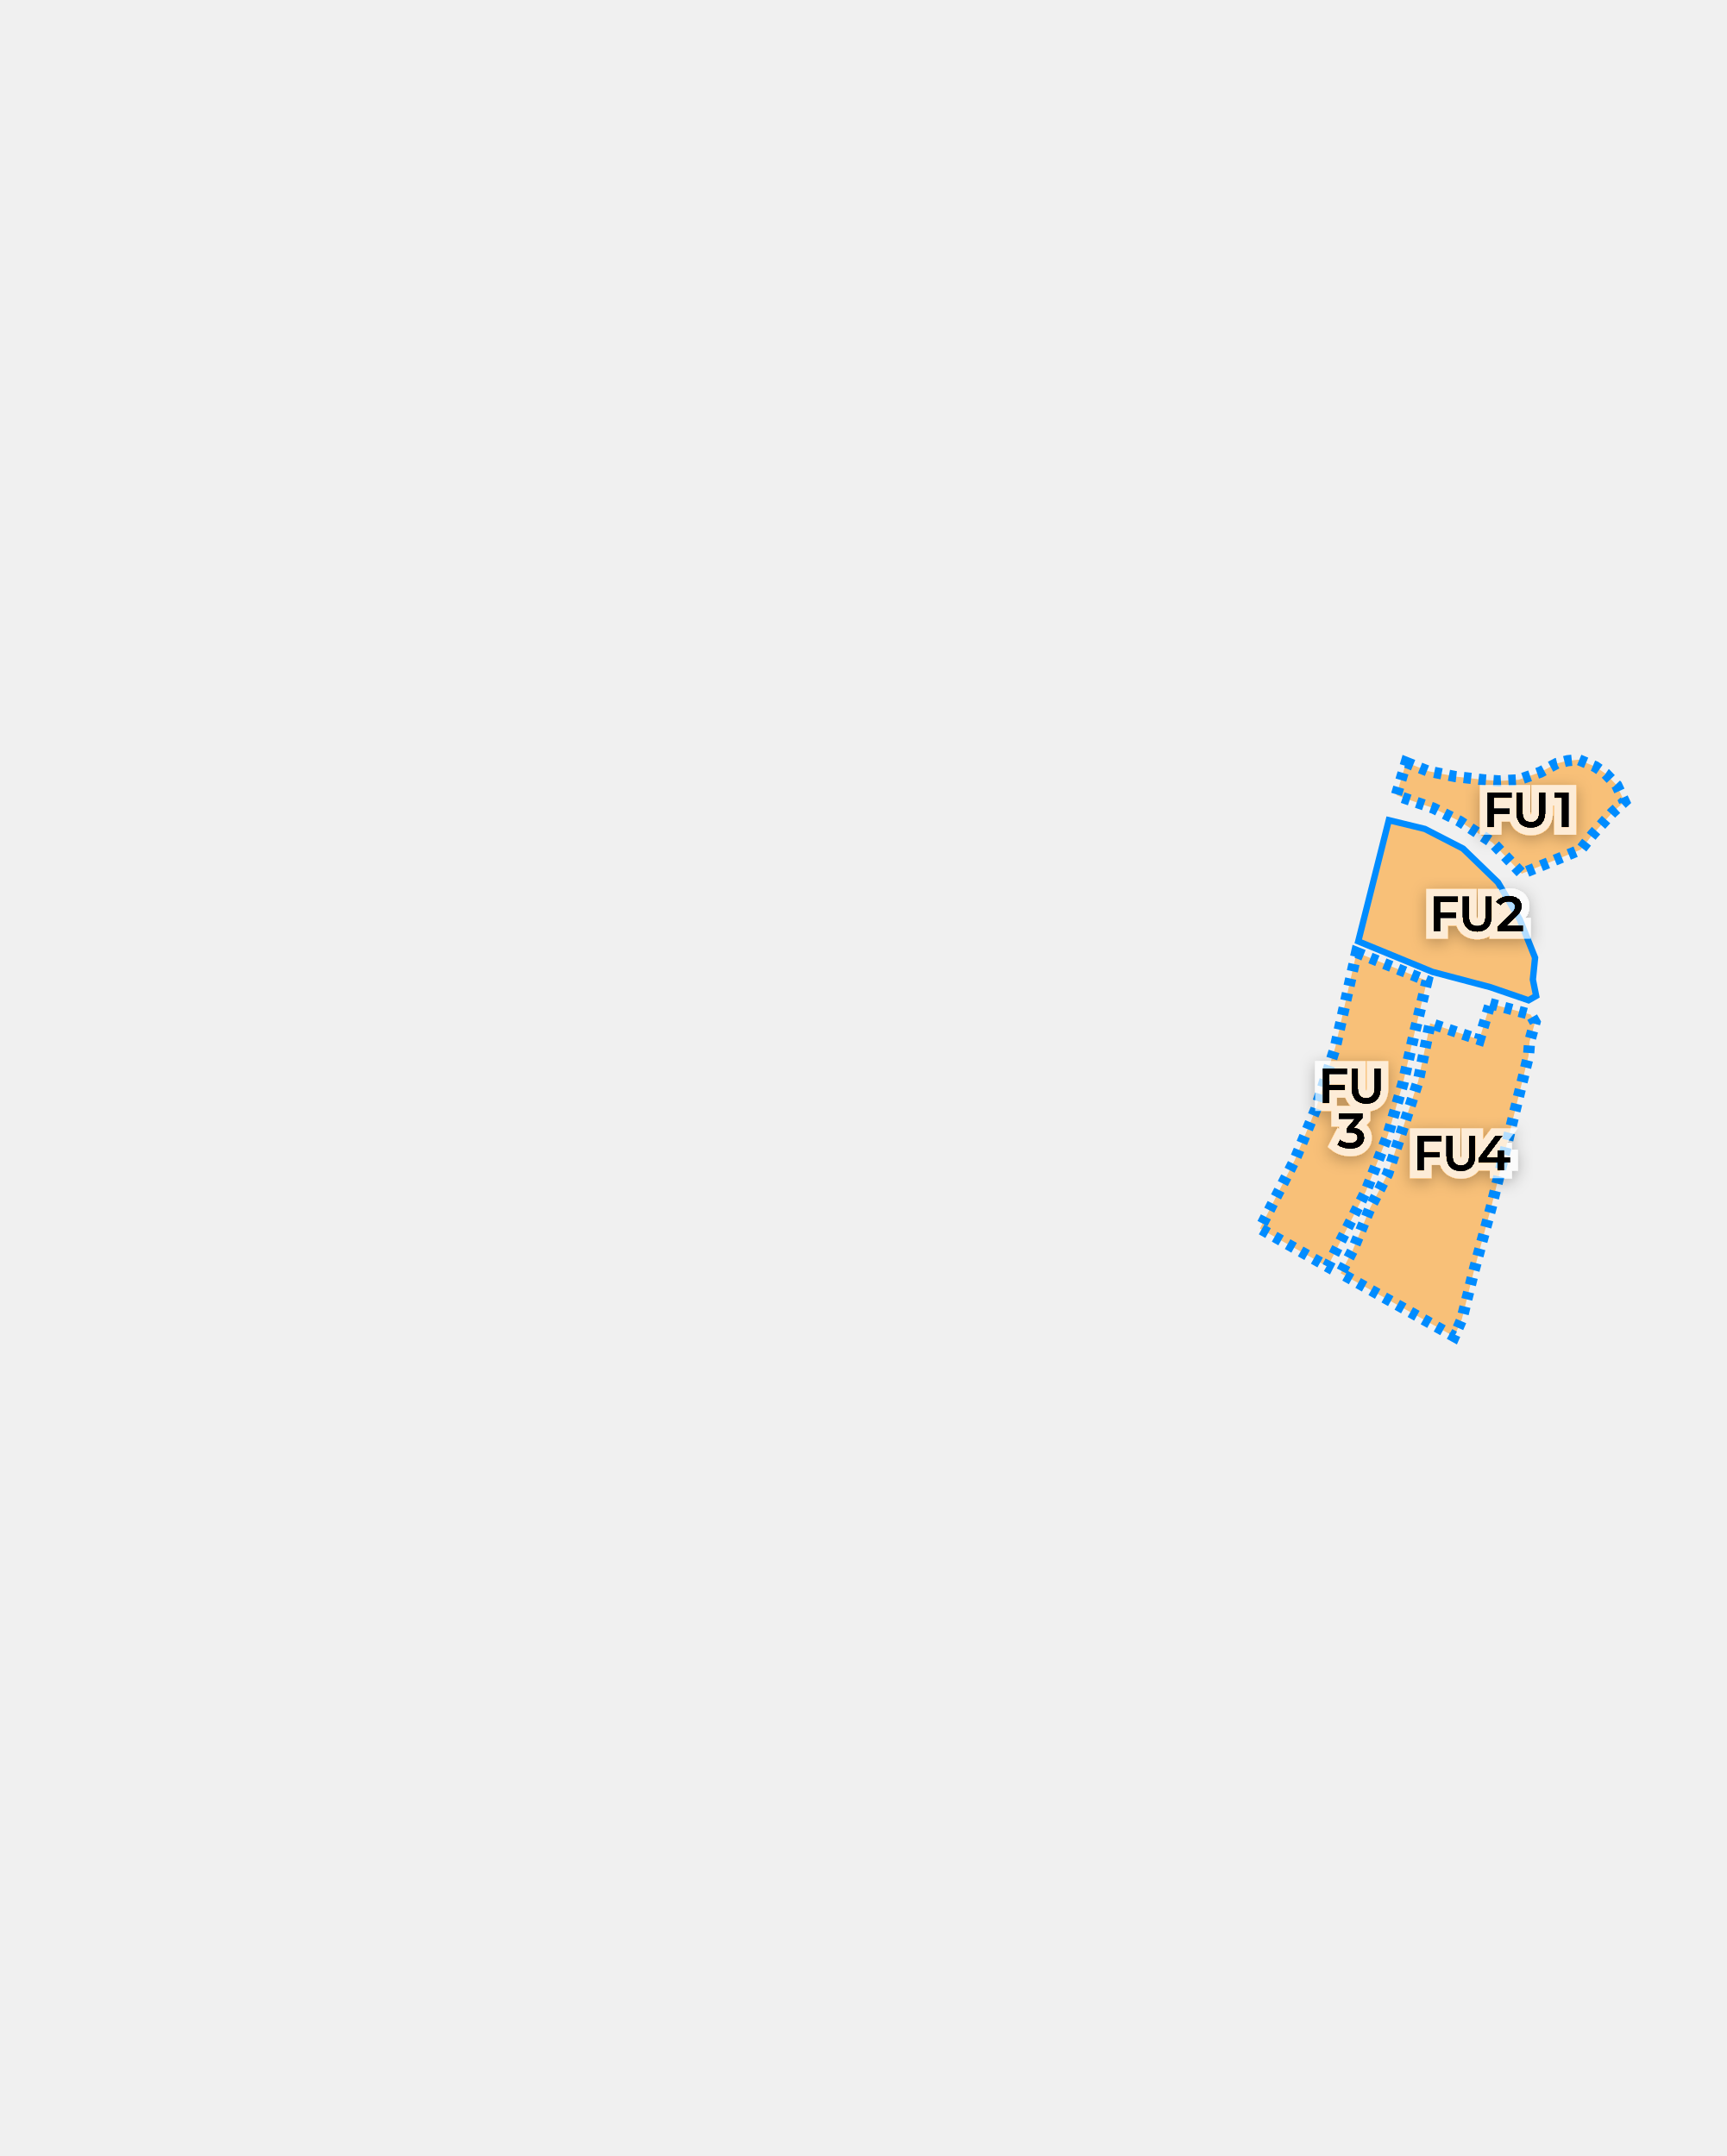
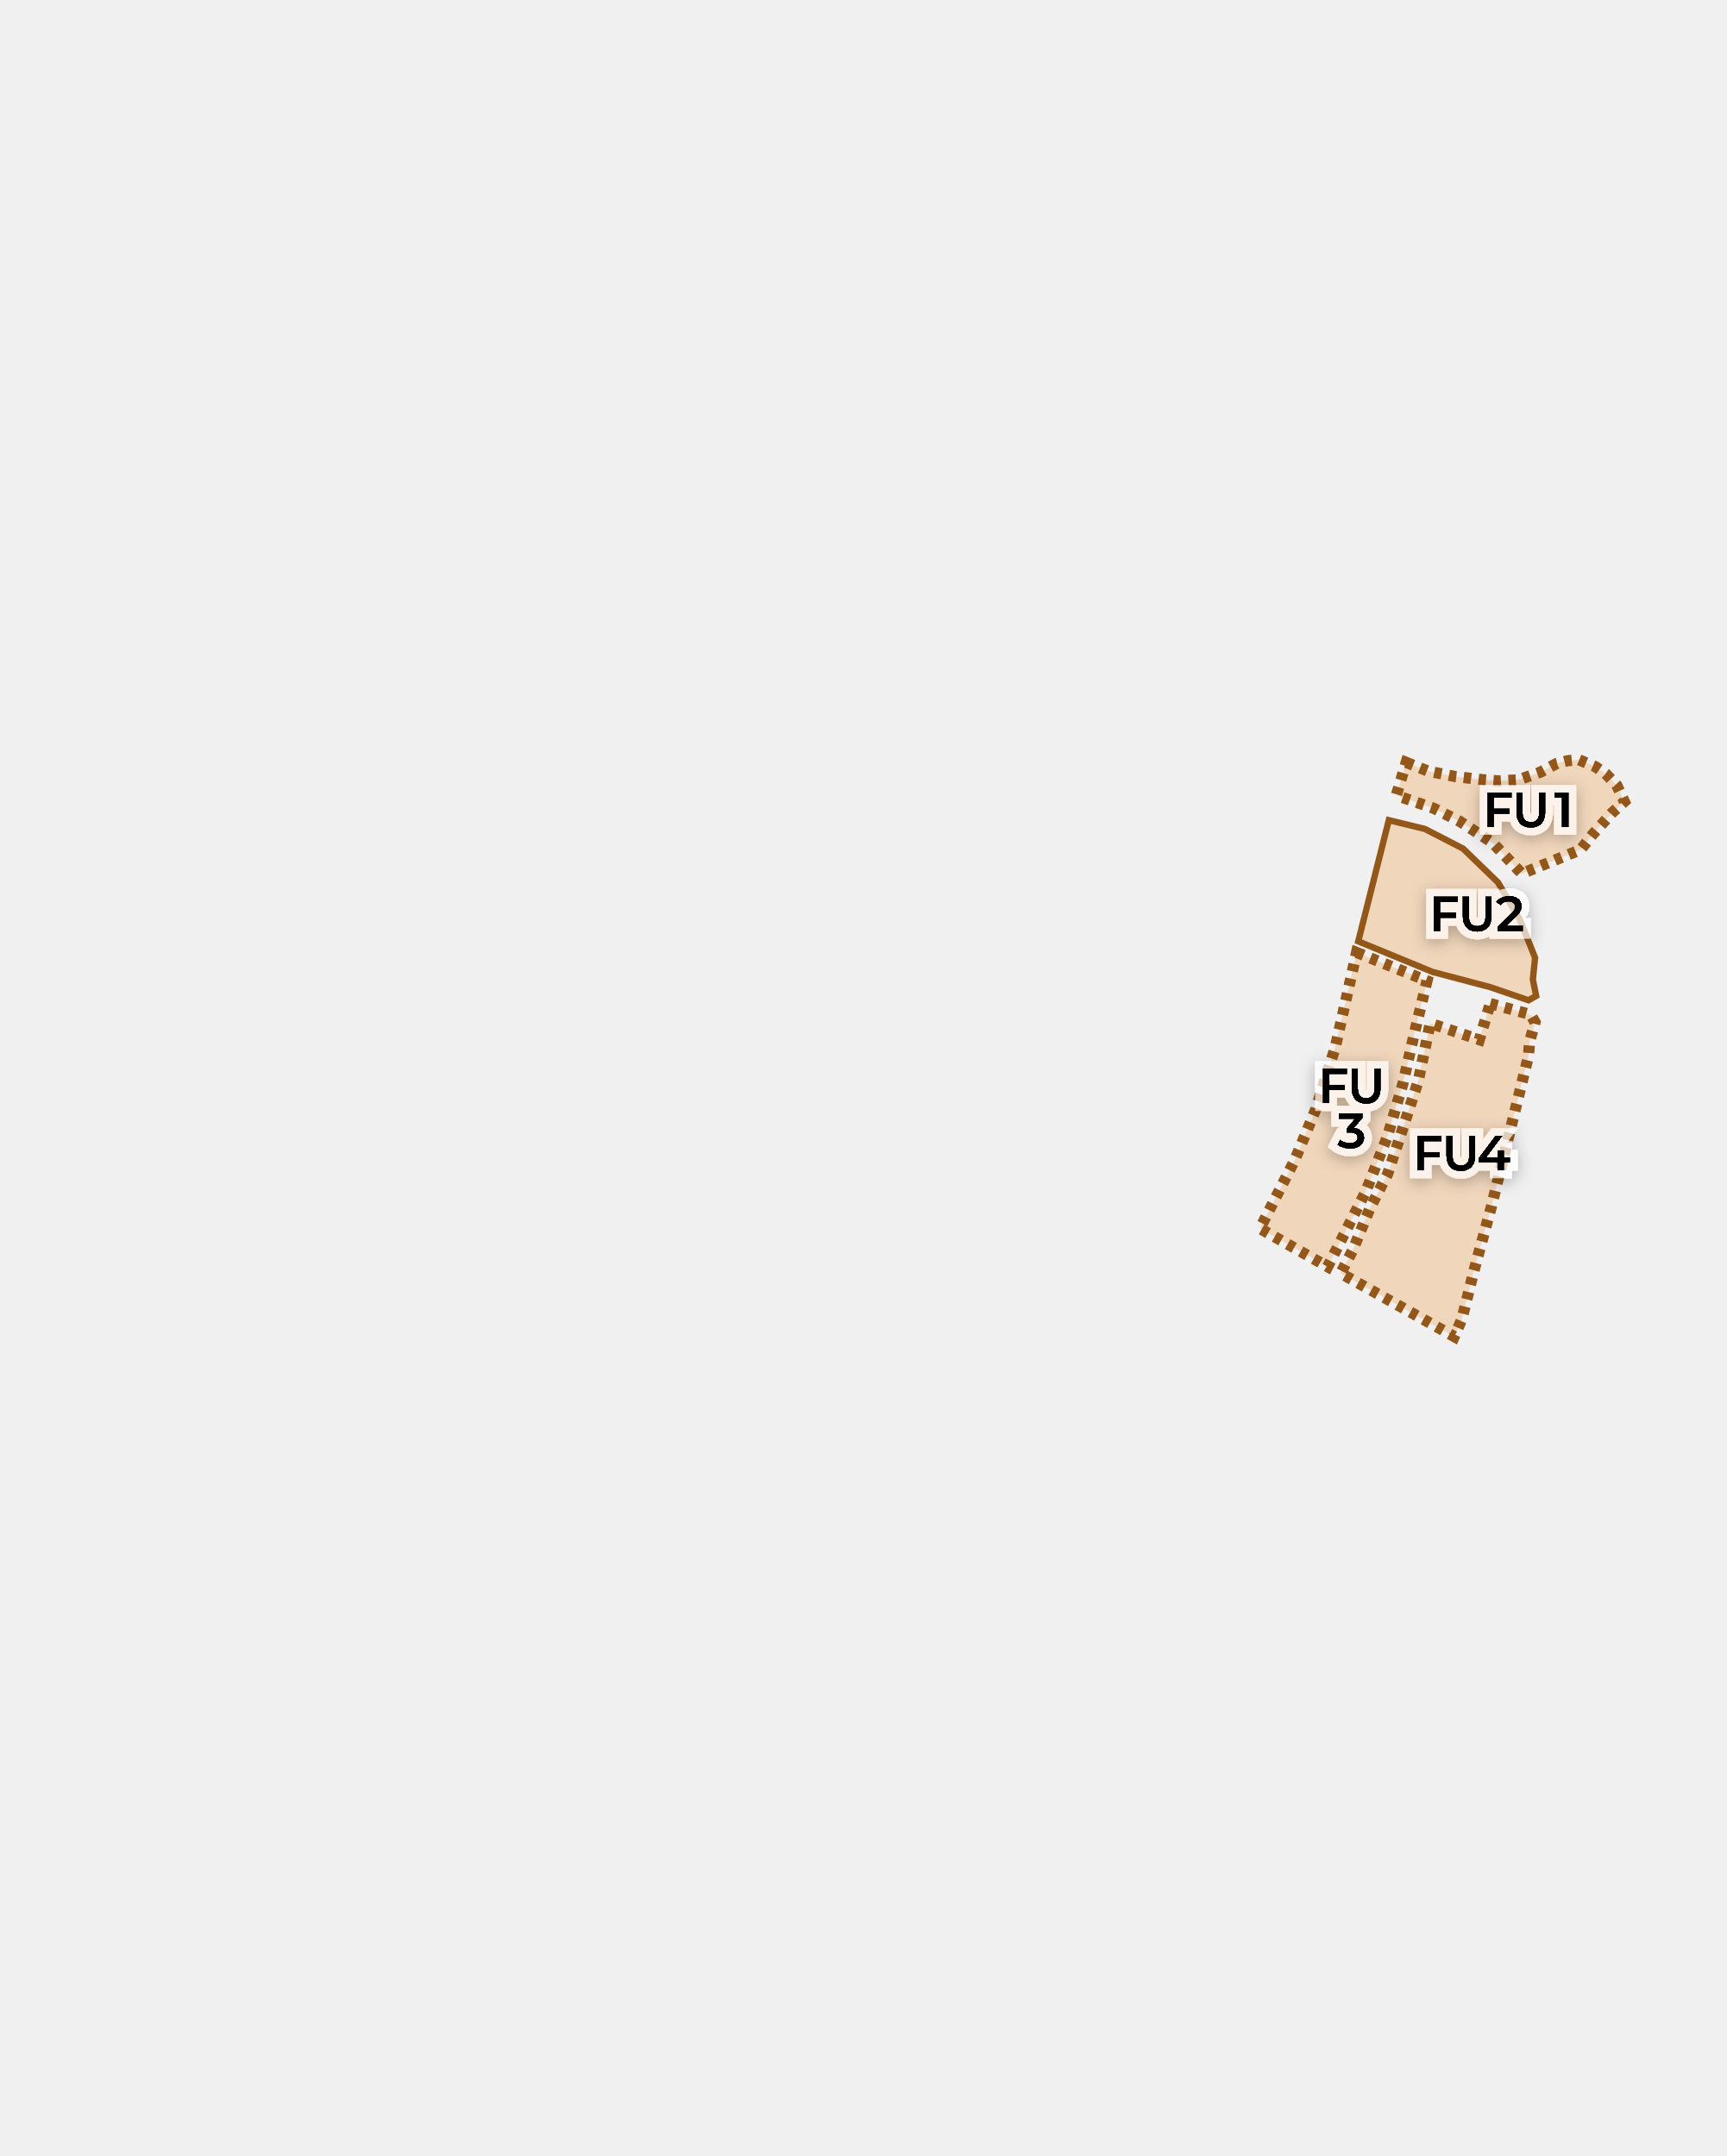
<svg xmlns="http://www.w3.org/2000/svg" width="462" height="577" viewBox="0 0 462 577" fill="none">
-   <path d="M376.228 204.029L382.063 206.368L389.357 207.827L396.951 208.696L401.037 208.996L406.293 208.696L412.128 206.658L416.505 204.319L419.422 203.59L422.34 203.3L426.866 205.199L429.634 207.097L432.562 210.155L434.6 214.532L431.392 217.451L426.137 223.297L422.929 227.374L407.162 233.8L399.289 225.485L390.526 219.789L383.522 216.291L375.059 213.373L373.6 212.784L376.228 204.029Z" fill="#FF9100" fill-opacity="0.5" stroke="#008CFF" stroke-width="3" stroke-dasharray="2 2" />
-   <path d="M371.578 219.5L381.216 221.84L391.434 227.1L400.782 236.15L406.621 246.08L410.71 256.31L410.12 262.15L411 266.53L408.96 267.7L398.732 264.19L383.256 260.1L363.4 251.93L371.578 219.5Z" fill="#FF9100" fill-opacity="0.5" stroke="#008CFF" stroke-width="1.7" />
-   <path d="M362.956 254.9L381.8 262.488L378.289 277.095L375.368 289.942L371.277 303.958L365.436 318.855L355.214 339L337.1 328.782L346.452 310.387L352.003 296.95L357.254 280.304L362.956 254.9Z" fill="#FF9100" fill-opacity="0.5" stroke="#008CFF" stroke-width="3" stroke-dasharray="2 2" />
-   <path d="M398.718 268.6L409.53 271.52L410.7 273.571L409.24 278.821L408.95 282.622L399.018 322.936L394.337 340.168L391.126 353.03L389.086 357.7L358.7 340.758L361.911 334.618L366.591 323.226L371.262 314.175L375.063 302.784L379.444 289.342L382.655 273.861L395.797 278.241L398.718 268.6Z" fill="#FF9100" fill-opacity="0.5" stroke="#008CFF" stroke-width="3" stroke-dasharray="2 2" />
+   <path d="M376.228 204.029L382.063 206.368L389.357 207.827L396.951 208.696L401.037 208.996L406.293 208.696L412.128 206.658L416.505 204.319L419.422 203.59L422.34 203.3L426.866 205.199L429.634 207.097L432.562 210.155L434.6 214.532L431.392 217.451L426.137 223.297L422.929 227.374L407.162 233.8L399.289 225.485L390.526 219.789L383.522 216.291L375.059 213.373L373.6 212.784L376.228 204.029Z" fill="#F0D1B2" fill-opacity="0.85" stroke="#93571A" stroke-width="3" stroke-dasharray="2 2" />
+   <path d="M371.578 219.5L381.216 221.84L391.434 227.1L400.782 236.15L406.621 246.08L410.71 256.31L410.12 262.15L411 266.53L408.96 267.7L398.732 264.19L383.256 260.1L363.4 251.93L371.578 219.5Z" fill="#F0D1B2" fill-opacity="0.85" stroke="#93571A" stroke-width="1.7" />
+   <path d="M362.956 254.9L381.8 262.488L378.289 277.095L375.368 289.942L371.277 303.958L365.436 318.855L355.214 339L337.1 328.782L346.452 310.387L352.003 296.95L357.254 280.304L362.956 254.9Z" fill="#F0D1B2" fill-opacity="0.85" stroke="#93571A" stroke-width="3" stroke-dasharray="2 2" />
+   <path d="M398.718 268.6L409.53 271.52L410.7 273.571L409.24 278.821L408.95 282.622L399.018 322.936L394.337 340.168L391.126 353.03L389.086 357.7L358.7 340.758L361.911 334.618L366.591 323.226L371.262 314.175L375.063 302.784L379.444 289.342L382.655 273.861L395.797 278.241L398.718 268.6Z" fill="#F0D1B2" fill-opacity="0.85" stroke="#93571A" stroke-width="3" stroke-dasharray="2 2" />
  <g filter="url(#filter0_d_123_1408)">
    <mask id="path-6-outside-1_123_1408" maskUnits="userSpaceOnUse" x="395" y="209.4" width="27" height="15" fill="black">
      <rect fill="white" x="395" y="209.4" width="27" height="15" />
      <path d="M399.724 216.347H403.937V217.867H399.724V221.4H397.937V212.067H404.484V213.587H399.724V216.347ZM409.575 221.547C408.33 221.547 407.362 221.182 406.668 220.453C405.984 219.724 405.642 218.68 405.642 217.32V212.067H407.428V217.253C407.428 219.04 408.148 219.933 409.588 219.933C411.019 219.933 411.735 219.04 411.735 217.253V212.067H413.495V217.32C413.495 218.68 413.148 219.724 412.455 220.453C411.77 221.182 410.81 221.547 409.575 221.547ZM419.712 221.4H417.832V213.587H415.886V212.067H419.712V221.4Z" />
    </mask>
    <path d="M399.724 216.347H403.937V217.867H399.724V221.4H397.937V212.067H404.484V213.587H399.724V216.347ZM409.575 221.547C408.33 221.547 407.362 221.182 406.668 220.453C405.984 219.724 405.642 218.68 405.642 217.32V212.067H407.428V217.253C407.428 219.04 408.148 219.933 409.588 219.933C411.019 219.933 411.735 219.04 411.735 217.253V212.067H413.495V217.32C413.495 218.68 413.148 219.724 412.455 220.453C411.77 221.182 410.81 221.547 409.575 221.547ZM419.712 221.4H417.832V213.587H415.886V212.067H419.712V221.4Z" fill="black" shape-rendering="crispEdges" />
    <path d="M399.724 216.347H397.724V218.347H399.724V216.347ZM403.937 216.347H405.937V214.347H403.937V216.347ZM403.937 217.867V219.867H405.937V217.867H403.937ZM399.724 217.867V215.867H397.724V217.867H399.724ZM399.724 221.4V223.4H401.724V221.4H399.724ZM397.937 221.4H395.937V223.4H397.937V221.4ZM397.937 212.067V210.067H395.937V212.067H397.937ZM404.484 212.067H406.484V210.067H404.484V212.067ZM404.484 213.587V215.587H406.484V213.587H404.484ZM399.724 213.587V211.587H397.724V213.587H399.724ZM399.724 216.347V218.347H403.937V216.347V214.347H399.724V216.347ZM403.937 216.347H401.937V217.867H403.937H405.937V216.347H403.937ZM403.937 217.867V215.867H399.724V217.867V219.867H403.937V217.867ZM399.724 217.867H397.724V221.4H399.724H401.724V217.867H399.724ZM399.724 221.4V219.4H397.937V221.4V223.4H399.724V221.4ZM397.937 221.4H399.937V212.067H397.937H395.937V221.4H397.937ZM397.937 212.067V214.067H404.484V212.067V210.067H397.937V212.067ZM404.484 212.067H402.484V213.587H404.484H406.484V212.067H404.484ZM404.484 213.587V211.587H399.724V213.587V215.587H404.484V213.587ZM399.724 213.587H397.724V216.347H399.724H401.724V213.587H399.724ZM406.668 220.453L405.21 221.822L405.219 221.832L406.668 220.453ZM405.642 212.067V210.067H403.642V212.067H405.642ZM407.428 212.067H409.428V210.067H407.428V212.067ZM411.735 212.067V210.067H409.735V212.067H411.735ZM413.495 212.067H415.495V210.067H413.495V212.067ZM412.455 220.453L411.006 219.075L410.997 219.084L412.455 220.453ZM409.575 221.547V219.547C408.74 219.547 408.347 219.316 408.117 219.075L406.668 220.453L405.219 221.832C406.376 223.048 407.921 223.547 409.575 223.547V221.547ZM406.668 220.453L408.126 219.084C407.899 218.843 407.642 218.357 407.642 217.32H405.642H403.642C403.642 219.002 404.068 220.606 405.21 221.822L406.668 220.453ZM405.642 217.32H407.642V212.067H405.642H403.642V217.32H405.642ZM405.642 212.067V214.067H407.428V212.067V210.067H405.642V212.067ZM407.428 212.067H405.428V217.253H407.428H409.428V212.067H407.428ZM407.428 217.253H405.428C405.428 218.363 405.643 219.566 406.411 220.518C407.245 221.553 408.432 221.933 409.588 221.933V219.933V217.933C409.431 217.933 409.386 217.909 409.408 217.918C409.441 217.932 409.491 217.965 409.525 218.008C409.553 218.042 409.527 218.028 409.495 217.907C409.461 217.781 409.428 217.572 409.428 217.253H407.428ZM409.588 219.933V221.933C410.744 221.933 411.929 221.55 412.759 220.514C413.522 219.561 413.735 218.361 413.735 217.253H411.735H409.735C409.735 217.573 409.702 217.783 409.668 217.91C409.636 218.032 409.61 218.047 409.637 218.013C409.672 217.97 409.722 217.934 409.759 217.919C409.783 217.909 409.741 217.933 409.588 217.933V219.933ZM411.735 217.253H413.735V212.067H411.735H409.735V217.253H411.735ZM411.735 212.067V214.067H413.495V212.067V210.067H411.735V212.067ZM413.495 212.067H411.495V217.32H413.495H415.495V212.067H413.495ZM413.495 217.32H411.495C411.495 218.351 411.236 218.833 411.006 219.075L412.455 220.453L413.904 221.832C415.06 220.616 415.495 219.009 415.495 217.32H413.495ZM412.455 220.453L410.997 219.084C410.776 219.319 410.398 219.547 409.575 219.547V221.547V223.547C411.223 223.547 412.765 223.045 413.913 221.822L412.455 220.453ZM419.712 221.4V223.4H421.712V221.4H419.712ZM417.832 221.4H415.832V223.4H417.832V221.4ZM417.832 213.587H419.832V211.587H417.832V213.587ZM415.886 213.587H413.886V215.587H415.886V213.587ZM415.886 212.067V210.067H413.886V212.067H415.886ZM419.712 212.067H421.712V210.067H419.712V212.067ZM419.712 221.4V219.4H417.832V221.4V223.4H419.712V221.4ZM417.832 221.4H419.832V213.587H417.832H415.832V221.4H417.832ZM417.832 213.587V211.587H415.886V213.587V215.587H417.832V213.587ZM415.886 213.587H417.886V212.067H415.886H413.886V213.587H415.886ZM415.886 212.067V214.067H419.712V212.067V210.067H415.886V212.067ZM419.712 212.067H417.712V221.4H419.712H421.712V212.067H419.712Z" fill="white" fill-opacity="0.7" mask="url(#path-6-outside-1_123_1408)" />
  </g>
  <g filter="url(#filter1_d_123_1408)">
    <mask id="path-8-outside-2_123_1408" maskUnits="userSpaceOnUse" x="380.6" y="237.233" width="29" height="15" fill="black">
      <rect fill="white" x="380.6" y="237.233" width="29" height="15" />
      <path d="M385.374 244.18H389.587V245.7H385.374V249.233H383.587V239.9H390.134V241.42H385.374V244.18ZM395.225 249.38C393.98 249.38 393.011 249.016 392.318 248.287C391.634 247.558 391.291 246.513 391.291 245.153V239.9H393.078V245.087C393.078 246.873 393.798 247.767 395.238 247.767C396.669 247.767 397.385 246.873 397.385 245.087V239.9H399.145V245.153C399.145 246.513 398.798 247.558 398.105 248.287C397.42 249.016 396.46 249.38 395.225 249.38ZM407.496 249.233H400.562V248.007L404.229 244.5C404.638 244.109 404.913 243.776 405.056 243.5C405.198 243.216 405.269 242.931 405.269 242.647C405.269 242.238 405.127 241.918 404.842 241.687C404.567 241.456 404.158 241.34 403.616 241.34C402.718 241.34 402.024 241.665 401.536 242.313L400.176 241.407C400.54 240.891 401.033 240.487 401.656 240.193C402.278 239.9 402.989 239.753 403.789 239.753C404.464 239.753 405.056 239.865 405.562 240.087C406.069 240.3 406.46 240.611 406.736 241.02C407.02 241.429 407.162 241.909 407.162 242.46C407.162 242.958 407.056 243.429 406.842 243.873C406.629 244.318 406.22 244.825 405.616 245.393L403.216 247.687H407.496V249.233Z" />
    </mask>
    <path d="M385.374 244.18H389.587V245.7H385.374V249.233H383.587V239.9H390.134V241.42H385.374V244.18ZM395.225 249.38C393.98 249.38 393.011 249.016 392.318 248.287C391.634 247.558 391.291 246.513 391.291 245.153V239.9H393.078V245.087C393.078 246.873 393.798 247.767 395.238 247.767C396.669 247.767 397.385 246.873 397.385 245.087V239.9H399.145V245.153C399.145 246.513 398.798 247.558 398.105 248.287C397.42 249.016 396.46 249.38 395.225 249.38ZM407.496 249.233H400.562V248.007L404.229 244.5C404.638 244.109 404.913 243.776 405.056 243.5C405.198 243.216 405.269 242.931 405.269 242.647C405.269 242.238 405.127 241.918 404.842 241.687C404.567 241.456 404.158 241.34 403.616 241.34C402.718 241.34 402.024 241.665 401.536 242.313L400.176 241.407C400.54 240.891 401.033 240.487 401.656 240.193C402.278 239.9 402.989 239.753 403.789 239.753C404.464 239.753 405.056 239.865 405.562 240.087C406.069 240.3 406.46 240.611 406.736 241.02C407.02 241.429 407.162 241.909 407.162 242.46C407.162 242.958 407.056 243.429 406.842 243.873C406.629 244.318 406.22 244.825 405.616 245.393L403.216 247.687H407.496V249.233Z" fill="black" shape-rendering="crispEdges" />
    <path d="M385.374 244.18H383.374V246.18H385.374V244.18ZM389.587 244.18H391.587V242.18H389.587V244.18ZM389.587 245.7V247.7H391.587V245.7H389.587ZM385.374 245.7V243.7H383.374V245.7H385.374ZM385.374 249.233V251.233H387.374V249.233H385.374ZM383.587 249.233H381.587V251.233H383.587V249.233ZM383.587 239.9V237.9H381.587V239.9H383.587ZM390.134 239.9H392.134V237.9H390.134V239.9ZM390.134 241.42V243.42H392.134V241.42H390.134ZM385.374 241.42V239.42H383.374V241.42H385.374ZM385.374 244.18V246.18H389.587V244.18V242.18H385.374V244.18ZM389.587 244.18H387.587V245.7H389.587H391.587V244.18H389.587ZM389.587 245.7V243.7H385.374V245.7V247.7H389.587V245.7ZM385.374 245.7H383.374V249.233H385.374H387.374V245.7H385.374ZM385.374 249.233V247.233H383.587V249.233V251.233H385.374V249.233ZM383.587 249.233H385.587V239.9H383.587H381.587V249.233H383.587ZM383.587 239.9V241.9H390.134V239.9V237.9H383.587V239.9ZM390.134 239.9H388.134V241.42H390.134H392.134V239.9H390.134ZM390.134 241.42V239.42H385.374V241.42V243.42H390.134V241.42ZM385.374 241.42H383.374V244.18H385.374H387.374V241.42H385.374ZM392.318 248.287L390.86 249.656L390.869 249.665L392.318 248.287ZM391.291 239.9V237.9H389.291V239.9H391.291ZM393.078 239.9H395.078V237.9H393.078V239.9ZM397.385 239.9V237.9H395.385V239.9H397.385ZM399.145 239.9H401.145V237.9H399.145V239.9ZM398.105 248.287L396.656 246.908L396.647 246.918L398.105 248.287ZM395.225 249.38V247.38C394.389 247.38 393.997 247.15 393.767 246.908L392.318 248.287L390.869 249.665C392.026 250.881 393.571 251.38 395.225 251.38V249.38ZM392.318 248.287L393.776 246.918C393.549 246.676 393.291 246.191 393.291 245.153H391.291H389.291C389.291 246.836 389.718 248.44 390.86 249.656L392.318 248.287ZM391.291 245.153H393.291V239.9H391.291H389.291V245.153H391.291ZM391.291 239.9V241.9H393.078V239.9V237.9H391.291V239.9ZM393.078 239.9H391.078V245.087H393.078H395.078V239.9H393.078ZM393.078 245.087H391.078C391.078 246.196 391.293 247.399 392.061 248.352C392.895 249.387 394.082 249.767 395.238 249.767V247.767V245.767C395.081 245.767 395.036 245.742 395.057 245.751C395.091 245.765 395.141 245.799 395.175 245.842C395.202 245.875 395.177 245.862 395.145 245.74C395.111 245.615 395.078 245.406 395.078 245.087H393.078ZM395.238 247.767V249.767C396.394 249.767 397.579 249.384 398.409 248.347C399.172 247.395 399.385 246.194 399.385 245.087H397.385H395.385C395.385 245.406 395.352 245.617 395.318 245.743C395.286 245.866 395.26 245.88 395.287 245.846C395.322 245.803 395.372 245.768 395.409 245.753C395.433 245.743 395.391 245.767 395.238 245.767V247.767ZM397.385 245.087H399.385V239.9H397.385H395.385V245.087H397.385ZM397.385 239.9V241.9H399.145V239.9V237.9H397.385V239.9ZM399.145 239.9H397.145V245.153H399.145H401.145V239.9H399.145ZM399.145 245.153H397.145C397.145 246.185 396.886 246.666 396.656 246.908L398.105 248.287L399.554 249.665C400.71 248.45 401.145 246.842 401.145 245.153H399.145ZM398.105 248.287L396.647 246.918C396.426 247.153 396.047 247.38 395.225 247.38V249.38V251.38C396.873 251.38 398.414 250.879 399.563 249.656L398.105 248.287ZM407.496 249.233V251.233H409.496V249.233H407.496ZM400.562 249.233H398.562V251.233H400.562V249.233ZM400.562 248.007L399.18 246.561L398.562 247.152V248.007H400.562ZM404.229 244.5L405.611 245.945L405.611 245.945L404.229 244.5ZM405.056 243.5L406.833 244.417L406.839 244.406L406.844 244.394L405.056 243.5ZM404.842 241.687L403.557 243.219L403.569 243.229L403.581 243.239L404.842 241.687ZM401.536 242.313L400.426 243.977L401.997 245.025L403.133 243.517L401.536 242.313ZM400.176 241.407L398.542 240.252L397.356 241.931L399.066 243.071L400.176 241.407ZM401.656 240.193L402.508 242.002V242.002L401.656 240.193ZM405.562 240.087L404.759 241.918L404.772 241.924L404.786 241.93L405.562 240.087ZM406.736 241.02L405.077 242.138L405.085 242.15L405.094 242.162L406.736 241.02ZM406.842 243.873L405.039 243.008L405.039 243.008L406.842 243.873ZM405.616 245.393L404.245 243.937L404.239 243.942L404.234 243.947L405.616 245.393ZM403.216 247.687L401.834 246.241L398.228 249.687H403.216V247.687ZM407.496 247.687H409.496V245.687H407.496V247.687ZM407.496 249.233V247.233H400.562V249.233V251.233H407.496V249.233ZM400.562 249.233H402.562V248.007H400.562H398.562V249.233H400.562ZM400.562 248.007L401.945 249.452L405.611 245.945L404.229 244.5L402.847 243.055L399.18 246.561L400.562 248.007ZM404.229 244.5L405.611 245.945C406.071 245.506 406.537 244.99 406.833 244.417L405.056 243.5L403.278 242.583C403.293 242.555 403.28 242.586 403.201 242.682C403.125 242.774 403.011 242.898 402.846 243.055L404.229 244.5ZM405.056 243.5L406.844 244.394C407.109 243.865 407.269 243.277 407.269 242.647H405.269H403.269C403.269 242.634 403.27 242.623 403.271 242.612C403.272 242.601 403.274 242.593 403.275 242.588C403.278 242.578 403.278 242.583 403.267 242.606L405.056 243.5ZM405.269 242.647H407.269C407.269 241.715 406.913 240.793 406.103 240.135L404.842 241.687L403.581 243.239C403.491 243.165 403.397 243.054 403.335 242.912C403.275 242.777 403.269 242.676 403.269 242.647H405.269ZM404.842 241.687L406.127 240.154C405.348 239.501 404.398 239.34 403.616 239.34V241.34V243.34C403.681 243.34 403.727 243.344 403.756 243.347C403.785 243.351 403.793 243.354 403.785 243.351C403.766 243.346 403.672 243.315 403.557 243.219L404.842 241.687ZM403.616 241.34V239.34C402.166 239.34 400.848 239.902 399.938 241.11L401.536 242.313L403.133 243.517C403.2 243.427 403.27 243.34 403.616 243.34V241.34ZM401.536 242.313L402.645 240.649L401.285 239.743L400.176 241.407L399.066 243.071L400.426 243.977L401.536 242.313ZM400.176 241.407L401.809 242.561C401.956 242.352 402.17 242.162 402.508 242.002L401.656 240.193L400.803 238.384C399.897 238.811 399.124 239.43 398.542 240.252L400.176 241.407ZM401.656 240.193L402.508 242.002C402.824 241.854 403.236 241.753 403.789 241.753V239.753V237.753C402.742 237.753 401.732 237.946 400.803 238.384L401.656 240.193ZM403.789 239.753V241.753C404.248 241.753 404.555 241.829 404.759 241.918L405.562 240.087L406.366 238.255C405.556 237.9 404.681 237.753 403.789 237.753V239.753ZM405.562 240.087L404.786 241.93C404.977 242.01 405.043 242.088 405.077 242.138L406.736 241.02L408.394 239.902C407.877 239.135 407.161 238.59 406.338 238.243L405.562 240.087ZM406.736 241.02L405.094 242.162C405.12 242.2 405.162 242.272 405.162 242.46H407.162H409.162C409.162 241.546 408.92 240.657 408.377 239.878L406.736 241.02ZM407.162 242.46H405.162C405.162 242.661 405.122 242.836 405.039 243.008L406.842 243.873L408.645 244.739C408.99 244.022 409.162 243.254 409.162 242.46H407.162ZM406.842 243.873L405.039 243.008C404.981 243.129 404.776 243.438 404.245 243.937L405.616 245.393L406.986 246.85C407.664 246.212 408.277 245.506 408.645 244.739L406.842 243.873ZM405.616 245.393L404.234 243.947L401.834 246.241L403.216 247.687L404.597 249.133L406.997 246.839L405.616 245.393ZM403.216 247.687V249.687H407.496V247.687V245.687H403.216V247.687ZM407.496 247.687H405.496V249.233H407.496H409.496V247.687H407.496Z" fill="white" fill-opacity="0.7" mask="url(#path-8-outside-2_123_1408)" />
  </g>
  <g filter="url(#filter2_d_123_1408)">
    <mask id="path-10-outside-3_123_1408" maskUnits="userSpaceOnUse" x="351.7" y="283.3" width="20" height="27" fill="black">
      <rect fill="white" x="351.7" y="283.3" width="20" height="27" />
      <path d="M355.676 290.246H359.889V291.766H355.676V295.3H353.889V285.966H360.436V287.486H355.676V290.246ZM365.527 295.446C364.282 295.446 363.313 295.082 362.62 294.353C361.936 293.624 361.593 292.58 361.593 291.22V285.966H363.38V291.153C363.38 292.94 364.1 293.833 365.54 293.833C366.971 293.833 367.687 292.94 367.687 291.153V285.966H369.447V291.22C369.447 292.58 369.1 293.624 368.407 294.353C367.722 295.082 366.762 295.446 365.527 295.446ZM362.381 301.82C363.244 301.926 363.901 302.22 364.355 302.7C364.808 303.171 365.035 303.766 365.035 304.486C365.035 305.029 364.892 305.526 364.608 305.98C364.332 306.424 363.91 306.78 363.341 307.046C362.781 307.313 362.092 307.446 361.275 307.446C360.617 307.446 359.972 307.353 359.341 307.166C358.719 306.98 358.195 306.722 357.768 306.393L358.515 304.953C358.852 305.238 359.261 305.46 359.741 305.62C360.221 305.771 360.719 305.846 361.235 305.846C361.83 305.846 362.297 305.726 362.635 305.486C362.972 305.246 363.141 304.913 363.141 304.486C363.141 304.069 362.981 303.744 362.661 303.513C362.35 303.282 361.866 303.166 361.208 303.166H360.301V301.913L362.381 299.486H358.208V297.966H364.621V299.193L362.381 301.82Z" />
    </mask>
    <path d="M355.676 290.246H359.889V291.766H355.676V295.3H353.889V285.966H360.436V287.486H355.676V290.246ZM365.527 295.446C364.282 295.446 363.313 295.082 362.62 294.353C361.936 293.624 361.593 292.58 361.593 291.22V285.966H363.38V291.153C363.38 292.94 364.1 293.833 365.54 293.833C366.971 293.833 367.687 292.94 367.687 291.153V285.966H369.447V291.22C369.447 292.58 369.1 293.624 368.407 294.353C367.722 295.082 366.762 295.446 365.527 295.446ZM362.381 301.82C363.244 301.926 363.901 302.22 364.355 302.7C364.808 303.171 365.035 303.766 365.035 304.486C365.035 305.029 364.892 305.526 364.608 305.98C364.332 306.424 363.91 306.78 363.341 307.046C362.781 307.313 362.092 307.446 361.275 307.446C360.617 307.446 359.972 307.353 359.341 307.166C358.719 306.98 358.195 306.722 357.768 306.393L358.515 304.953C358.852 305.238 359.261 305.46 359.741 305.62C360.221 305.771 360.719 305.846 361.235 305.846C361.83 305.846 362.297 305.726 362.635 305.486C362.972 305.246 363.141 304.913 363.141 304.486C363.141 304.069 362.981 303.744 362.661 303.513C362.35 303.282 361.866 303.166 361.208 303.166H360.301V301.913L362.381 299.486H358.208V297.966H364.621V299.193L362.381 301.82Z" fill="black" shape-rendering="crispEdges" />
    <path d="M355.676 290.246H353.676V292.246H355.676V290.246ZM359.889 290.246H361.889V288.246H359.889V290.246ZM359.889 291.766V293.766H361.889V291.766H359.889ZM355.676 291.766V289.766H353.676V291.766H355.676ZM355.676 295.3V297.3H357.676V295.3H355.676ZM353.889 295.3H351.889V297.3H353.889V295.3ZM353.889 285.966V283.966H351.889V285.966H353.889ZM360.436 285.966H362.436V283.966H360.436V285.966ZM360.436 287.486V289.486H362.436V287.486H360.436ZM355.676 287.486V285.486H353.676V287.486H355.676ZM355.676 290.246V292.246H359.889V290.246V288.246H355.676V290.246ZM359.889 290.246H357.889V291.766H359.889H361.889V290.246H359.889ZM359.889 291.766V289.766H355.676V291.766V293.766H359.889V291.766ZM355.676 291.766H353.676V295.3H355.676H357.676V291.766H355.676ZM355.676 295.3V293.3H353.889V295.3V297.3H355.676V295.3ZM353.889 295.3H355.889V285.966H353.889H351.889V295.3H353.889ZM353.889 285.966V287.966H360.436V285.966V283.966H353.889V285.966ZM360.436 285.966H358.436V287.486H360.436H362.436V285.966H360.436ZM360.436 287.486V285.486H355.676V287.486V289.486H360.436V287.486ZM355.676 287.486H353.676V290.246H355.676H357.676V287.486H355.676ZM362.62 294.353L361.162 295.722L361.171 295.732L362.62 294.353ZM361.593 285.966V283.966H359.593V285.966H361.593ZM363.38 285.966H365.38V283.966H363.38V285.966ZM367.687 285.966V283.966H365.687V285.966H367.687ZM369.447 285.966H371.447V283.966H369.447V285.966ZM368.407 294.353L366.958 292.975L366.949 292.984L368.407 294.353ZM365.527 295.446V293.446C364.691 293.446 364.299 293.216 364.069 292.975L362.62 294.353L361.171 295.732C362.328 296.948 363.873 297.446 365.527 297.446V295.446ZM362.62 294.353L364.078 292.984C363.851 292.742 363.593 292.257 363.593 291.22H361.593H359.593C359.593 292.902 360.02 294.506 361.162 295.722L362.62 294.353ZM361.593 291.22H363.593V285.966H361.593H359.593V291.22H361.593ZM361.593 285.966V287.966H363.38V285.966V283.966H361.593V285.966ZM363.38 285.966H361.38V291.153H363.38H365.38V285.966H363.38ZM363.38 291.153H361.38C361.38 292.263 361.595 293.466 362.363 294.418C363.197 295.453 364.384 295.833 365.54 295.833V293.833V291.833C365.383 291.833 365.338 291.809 365.36 291.817C365.393 291.831 365.443 291.865 365.477 291.908C365.505 291.942 365.479 291.928 365.447 291.807C365.413 291.681 365.38 291.472 365.38 291.153H363.38ZM365.54 293.833V295.833C366.696 295.833 367.881 295.45 368.711 294.413C369.474 293.461 369.687 292.261 369.687 291.153H367.687H365.687C365.687 291.473 365.654 291.683 365.62 291.81C365.588 291.932 365.562 291.947 365.589 291.913C365.624 291.87 365.674 291.834 365.711 291.819C365.735 291.809 365.693 291.833 365.54 291.833V293.833ZM367.687 291.153H369.687V285.966H367.687H365.687V291.153H367.687ZM367.687 285.966V287.966H369.447V285.966V283.966H367.687V285.966ZM369.447 285.966H367.447V291.22H369.447H371.447V285.966H369.447ZM369.447 291.22H367.447C367.447 292.251 367.188 292.733 366.958 292.975L368.407 294.353L369.856 295.732C371.012 294.516 371.447 292.909 371.447 291.22H369.447ZM368.407 294.353L366.949 292.984C366.728 293.219 366.35 293.446 365.527 293.446V295.446V297.446C367.175 297.446 368.716 296.945 369.865 295.722L368.407 294.353ZM362.381 301.82L360.86 300.522L358.449 303.349L362.136 303.805L362.381 301.82ZM364.355 302.7L362.901 304.073L362.907 304.08L362.914 304.087L364.355 302.7ZM364.608 305.98L362.914 304.917L362.908 304.926L364.608 305.98ZM363.341 307.046L362.492 305.236L362.481 305.241L363.341 307.046ZM359.341 307.166L358.767 309.082L358.774 309.084L359.341 307.166ZM357.768 306.393L355.992 305.473L355.223 306.957L356.547 307.977L357.768 306.393ZM358.515 304.953L359.803 303.423L357.89 301.813L356.739 304.033L358.515 304.953ZM359.741 305.62L359.109 307.517L359.125 307.522L359.141 307.528L359.741 305.62ZM362.635 305.486L363.793 307.117H363.793L362.635 305.486ZM362.661 303.513L361.469 305.119L361.479 305.127L361.49 305.134L362.661 303.513ZM360.301 303.166H358.301V305.166H360.301V303.166ZM360.301 301.913L358.783 300.612L358.301 301.173V301.913H360.301ZM362.381 299.486L363.9 300.788L366.73 297.486H362.381V299.486ZM358.208 299.486H356.208V301.486H358.208V299.486ZM358.208 297.966V295.966H356.208V297.966H358.208ZM364.621 297.966H366.621V295.966H364.621V297.966ZM364.621 299.193L366.143 300.491L366.621 299.93V299.193H364.621ZM362.381 301.82L362.136 303.805C362.684 303.872 362.856 304.025 362.901 304.073L364.355 302.7L365.809 301.327C364.947 300.414 363.804 299.98 362.627 299.835L362.381 301.82ZM364.355 302.7L362.914 304.087C362.971 304.146 363.035 304.226 363.035 304.486H365.035H367.035C367.035 303.307 366.645 302.196 365.796 301.313L364.355 302.7ZM365.035 304.486H363.035C363.035 304.658 362.996 304.786 362.914 304.917L364.608 305.98L366.302 307.043C366.789 306.267 367.035 305.399 367.035 304.486H365.035ZM364.608 305.98L362.908 304.926C362.875 304.98 362.782 305.1 362.492 305.236L363.341 307.046L364.19 308.857C365.039 308.46 365.79 307.869 366.308 307.034L364.608 305.98ZM363.341 307.046L362.481 305.241C362.261 305.346 361.886 305.446 361.275 305.446V307.446V309.446C362.299 309.446 363.301 309.281 364.201 308.852L363.341 307.046ZM361.275 307.446V305.446C360.809 305.446 360.356 305.381 359.909 305.249L359.341 307.166L358.774 309.084C359.589 309.325 360.425 309.446 361.275 309.446V307.446ZM359.341 307.166L359.916 305.251C359.481 305.12 359.187 304.962 358.989 304.809L357.768 306.393L356.547 307.977C357.202 308.482 357.957 308.839 358.767 309.082L359.341 307.166ZM357.768 306.393L359.544 307.314L360.29 305.874L358.515 304.953L356.739 304.033L355.992 305.473L357.768 306.393ZM358.515 304.953L357.226 306.483C357.784 306.952 358.424 307.289 359.109 307.517L359.741 305.62L360.374 303.722C360.099 303.631 359.921 303.523 359.803 303.423L358.515 304.953ZM359.741 305.62L359.141 307.528C359.82 307.741 360.52 307.846 361.235 307.846V305.846V303.846C360.918 303.846 360.623 303.801 360.342 303.712L359.741 305.62ZM361.235 305.846V307.846C362.071 307.846 362.998 307.682 363.793 307.117L362.635 305.486L361.476 303.856C361.537 303.813 361.568 303.811 361.533 303.819C361.496 303.829 361.402 303.846 361.235 303.846V305.846ZM362.635 305.486L363.793 307.117C364.677 306.489 365.141 305.538 365.141 304.486H363.141H361.141C361.141 304.431 361.154 304.303 361.231 304.153C361.308 304 361.41 303.903 361.476 303.856L362.635 305.486ZM363.141 304.486H365.141C365.141 303.471 364.708 302.524 363.832 301.892L362.661 303.513L361.49 305.134C361.41 305.077 361.305 304.971 361.228 304.814C361.152 304.662 361.141 304.537 361.141 304.486H363.141ZM362.661 303.513L363.854 301.908C363.031 301.296 362.025 301.166 361.208 301.166V303.166V305.166C361.427 305.166 361.55 305.186 361.601 305.199C361.651 305.211 361.583 305.203 361.469 305.119L362.661 303.513ZM361.208 303.166V301.166H360.301V303.166V305.166H361.208V303.166ZM360.301 303.166H362.301V301.913H360.301H358.301V303.166H360.301ZM360.301 301.913L361.82 303.215L363.9 300.788L362.381 299.486L360.863 298.185L358.783 300.612L360.301 301.913ZM362.381 299.486V297.486H358.208V299.486V301.486H362.381V299.486ZM358.208 299.486H360.208V297.966H358.208H356.208V299.486H358.208ZM358.208 297.966V299.966H364.621V297.966V295.966H358.208V297.966ZM364.621 297.966H362.621V299.193H364.621H366.621V297.966H364.621ZM364.621 299.193L363.1 297.895L360.86 300.522L362.381 301.82L363.903 303.118L366.143 300.491L364.621 299.193Z" fill="white" fill-opacity="0.7" mask="url(#path-10-outside-3_123_1408)" />
  </g>
  <g filter="url(#filter3_d_123_1408)">
    <mask id="path-12-outside-4_123_1408" maskUnits="userSpaceOnUse" x="376.857" y="301.3" width="30" height="15" fill="black">
      <rect fill="white" x="376.857" y="301.3" width="30" height="15" />
      <path d="M381.002 308.246H385.215V309.766H381.002V313.3H379.215V303.966H385.762V305.486H381.002V308.246ZM390.853 313.446C389.609 313.446 388.64 313.082 387.947 312.353C387.262 311.624 386.92 310.58 386.92 309.22V303.966H388.707V309.153C388.707 310.94 389.427 311.833 390.867 311.833C392.298 311.833 393.013 310.94 393.013 309.153V303.966H394.773V309.22C394.773 310.58 394.427 311.624 393.733 312.353C393.049 313.082 392.089 313.446 390.853 313.446ZM402.444 311.22V313.3H400.617V311.22H395.537V309.953L400.057 303.966H402.044L397.791 309.673H400.671V307.833H402.444V309.673H404.057V311.22H402.444Z" />
    </mask>
    <path d="M381.002 308.246H385.215V309.766H381.002V313.3H379.215V303.966H385.762V305.486H381.002V308.246ZM390.853 313.446C389.609 313.446 388.64 313.082 387.947 312.353C387.262 311.624 386.92 310.58 386.92 309.22V303.966H388.707V309.153C388.707 310.94 389.427 311.833 390.867 311.833C392.298 311.833 393.013 310.94 393.013 309.153V303.966H394.773V309.22C394.773 310.58 394.427 311.624 393.733 312.353C393.049 313.082 392.089 313.446 390.853 313.446ZM402.444 311.22V313.3H400.617V311.22H395.537V309.953L400.057 303.966H402.044L397.791 309.673H400.671V307.833H402.444V309.673H404.057V311.22H402.444Z" fill="black" shape-rendering="crispEdges" />
    <path d="M381.002 308.246H379.002V310.246H381.002V308.246ZM385.215 308.246H387.215V306.246H385.215V308.246ZM385.215 309.766V311.766H387.215V309.766H385.215ZM381.002 309.766V307.766H379.002V309.766H381.002ZM381.002 313.3V315.3H383.002V313.3H381.002ZM379.215 313.3H377.215V315.3H379.215V313.3ZM379.215 303.966V301.966H377.215V303.966H379.215ZM385.762 303.966H387.762V301.966H385.762V303.966ZM385.762 305.486V307.486H387.762V305.486H385.762ZM381.002 305.486V303.486H379.002V305.486H381.002ZM381.002 308.246V310.246H385.215V308.246V306.246H381.002V308.246ZM385.215 308.246H383.215V309.766H385.215H387.215V308.246H385.215ZM385.215 309.766V307.766H381.002V309.766V311.766H385.215V309.766ZM381.002 309.766H379.002V313.3H381.002H383.002V309.766H381.002ZM381.002 313.3V311.3H379.215V313.3V315.3H381.002V313.3ZM379.215 313.3H381.215V303.966H379.215H377.215V313.3H379.215ZM379.215 303.966V305.966H385.762V303.966V301.966H379.215V303.966ZM385.762 303.966H383.762V305.486H385.762H387.762V303.966H385.762ZM385.762 305.486V303.486H381.002V305.486V307.486H385.762V305.486ZM381.002 305.486H379.002V308.246H381.002H383.002V305.486H381.002ZM387.947 312.353L386.489 313.722L386.497 313.732L387.947 312.353ZM386.92 303.966V301.966H384.92V303.966H386.92ZM388.707 303.966H390.707V301.966H388.707V303.966ZM393.013 303.966V301.966H391.013V303.966H393.013ZM394.773 303.966H396.773V301.966H394.773V303.966ZM393.733 312.353L392.284 310.975L392.275 310.984L393.733 312.353ZM390.853 313.446V311.446C390.018 311.446 389.625 311.216 389.396 310.975L387.947 312.353L386.497 313.732C387.654 314.948 389.2 315.446 390.853 315.446V313.446ZM387.947 312.353L389.404 310.984C389.178 310.742 388.92 310.257 388.92 309.22H386.92H384.92C384.92 310.902 385.347 312.506 386.489 313.722L387.947 312.353ZM386.92 309.22H388.92V303.966H386.92H384.92V309.22H386.92ZM386.92 303.966V305.966H388.707V303.966V301.966H386.92V303.966ZM388.707 303.966H386.707V309.153H388.707H390.707V303.966H388.707ZM388.707 309.153H386.707C386.707 310.263 386.922 311.466 387.689 312.418C388.524 313.453 389.71 313.833 390.867 313.833V311.833V309.833C390.71 309.833 390.664 309.809 390.686 309.817C390.72 309.831 390.769 309.865 390.804 309.908C390.831 309.942 390.806 309.928 390.773 309.807C390.739 309.681 390.707 309.472 390.707 309.153H388.707ZM390.867 311.833V313.833C392.023 313.833 393.207 313.45 394.037 312.413C394.8 311.461 395.013 310.261 395.013 309.153H393.013H391.013C391.013 309.473 390.98 309.683 390.947 309.81C390.914 309.932 390.888 309.947 390.916 309.913C390.95 309.87 391.001 309.834 391.037 309.819C391.062 309.809 391.02 309.833 390.867 309.833V311.833ZM393.013 309.153H395.013V303.966H393.013H391.013V309.153H393.013ZM393.013 303.966V305.966H394.773V303.966V301.966H393.013V303.966ZM394.773 303.966H392.773V309.22H394.773H396.773V303.966H394.773ZM394.773 309.22H392.773C392.773 310.251 392.514 310.733 392.284 310.975L393.733 312.353L395.182 313.732C396.339 312.516 396.773 310.909 396.773 309.22H394.773ZM393.733 312.353L392.275 310.984C392.055 311.219 391.676 311.446 390.853 311.446V313.446V315.446C392.502 315.446 394.043 314.945 395.191 313.722L393.733 312.353ZM402.444 311.22V309.22H400.444V311.22H402.444ZM402.444 313.3V315.3H404.444V313.3H402.444ZM400.617 313.3H398.617V315.3H400.617V313.3ZM400.617 311.22H402.617V309.22H400.617V311.22ZM395.537 311.22H393.537V313.22H395.537V311.22ZM395.537 309.953L393.941 308.748L393.537 309.283V309.953H395.537ZM400.057 303.966V301.966H399.061L398.461 302.761L400.057 303.966ZM402.044 303.966L403.648 305.162L406.029 301.966H402.044V303.966ZM397.791 309.673L396.187 308.478L393.806 311.673H397.791V309.673ZM400.671 309.673V311.673H402.671V309.673H400.671ZM400.671 307.833V305.833H398.671V307.833H400.671ZM402.444 307.833H404.444V305.833H402.444V307.833ZM402.444 309.673H400.444V311.673H402.444V309.673ZM404.057 309.673H406.057V307.673H404.057V309.673ZM404.057 311.22V313.22H406.057V311.22H404.057ZM402.444 311.22H400.444V313.3H402.444H404.444V311.22H402.444ZM402.444 313.3V311.3H400.617V313.3V315.3H402.444V313.3ZM400.617 313.3H402.617V311.22H400.617H398.617V313.3H400.617ZM400.617 311.22V309.22H395.537V311.22V313.22H400.617V311.22ZM395.537 311.22H397.537V309.953H395.537H393.537V311.22H395.537ZM395.537 309.953L397.133 311.158L401.653 305.172L400.057 303.966L398.461 302.761L393.941 308.748L395.537 309.953ZM400.057 303.966V305.966H402.044V303.966V301.966H400.057V303.966ZM402.044 303.966L400.44 302.771L396.187 308.478L397.791 309.673L399.394 310.868L403.648 305.162L402.044 303.966ZM397.791 309.673V311.673H400.671V309.673V307.673H397.791V309.673ZM400.671 309.673H402.671V307.833H400.671H398.671V309.673H400.671ZM400.671 307.833V309.833H402.444V307.833V305.833H400.671V307.833ZM402.444 307.833H400.444V309.673H402.444H404.444V307.833H402.444ZM402.444 309.673V311.673H404.057V309.673V307.673H402.444V309.673ZM404.057 309.673H402.057V311.22H404.057H406.057V309.673H404.057ZM404.057 311.22V309.22H402.444V311.22V313.22H404.057V311.22Z" fill="white" fill-opacity="0.7" mask="url(#path-12-outside-4_123_1408)" />
  </g>
  <defs>
    <filter id="filter0_d_123_1408" x="391.937" y="207.066" width="33.775" height="21.48" filterUnits="userSpaceOnUse" color-interpolation-filters="sRGB">
      <feFlood flood-opacity="0" result="BackgroundImageFix" />
      <feColorMatrix in="SourceAlpha" type="matrix" values="0 0 0 0 0 0 0 0 0 0 0 0 0 0 0 0 0 0 127 0" result="hardAlpha" />
      <feOffset dy="1" />
      <feGaussianBlur stdDeviation="2" />
      <feComposite in2="hardAlpha" operator="out" />
      <feColorMatrix type="matrix" values="0 0 0 0 0 0 0 0 0 0 0 0 0 0 0 0 0 0 0.25 0" />
      <feBlend mode="normal" in2="BackgroundImageFix" result="effect1_dropShadow_123_1408" />
      <feBlend mode="normal" in="SourceGraphic" in2="effect1_dropShadow_123_1408" result="shape" />
    </filter>
    <filter id="filter1_d_123_1408" x="377.587" y="234.753" width="35.909" height="21.627" filterUnits="userSpaceOnUse" color-interpolation-filters="sRGB">
      <feFlood flood-opacity="0" result="BackgroundImageFix" />
      <feColorMatrix in="SourceAlpha" type="matrix" values="0 0 0 0 0 0 0 0 0 0 0 0 0 0 0 0 0 0 127 0" result="hardAlpha" />
      <feOffset dy="1" />
      <feGaussianBlur stdDeviation="2" />
      <feComposite in2="hardAlpha" operator="out" />
      <feColorMatrix type="matrix" values="0 0 0 0 0 0 0 0 0 0 0 0 0 0 0 0 0 0 0.25 0" />
      <feBlend mode="normal" in2="BackgroundImageFix" result="effect1_dropShadow_123_1408" />
      <feBlend mode="normal" in="SourceGraphic" in2="effect1_dropShadow_123_1408" result="shape" />
    </filter>
    <filter id="filter2_d_123_1408" x="347.889" y="280.966" width="27.558" height="33.48" filterUnits="userSpaceOnUse" color-interpolation-filters="sRGB">
      <feFlood flood-opacity="0" result="BackgroundImageFix" />
      <feColorMatrix in="SourceAlpha" type="matrix" values="0 0 0 0 0 0 0 0 0 0 0 0 0 0 0 0 0 0 127 0" result="hardAlpha" />
      <feOffset dy="1" />
      <feGaussianBlur stdDeviation="2" />
      <feComposite in2="hardAlpha" operator="out" />
      <feColorMatrix type="matrix" values="0 0 0 0 0 0 0 0 0 0 0 0 0 0 0 0 0 0 0.25 0" />
      <feBlend mode="normal" in2="BackgroundImageFix" result="effect1_dropShadow_123_1408" />
      <feBlend mode="normal" in="SourceGraphic" in2="effect1_dropShadow_123_1408" result="shape" />
    </filter>
    <filter id="filter3_d_123_1408" x="373.215" y="298.966" width="36.842" height="21.48" filterUnits="userSpaceOnUse" color-interpolation-filters="sRGB">
      <feFlood flood-opacity="0" result="BackgroundImageFix" />
      <feColorMatrix in="SourceAlpha" type="matrix" values="0 0 0 0 0 0 0 0 0 0 0 0 0 0 0 0 0 0 127 0" result="hardAlpha" />
      <feOffset dy="1" />
      <feGaussianBlur stdDeviation="2" />
      <feComposite in2="hardAlpha" operator="out" />
      <feColorMatrix type="matrix" values="0 0 0 0 0 0 0 0 0 0 0 0 0 0 0 0 0 0 0.25 0" />
      <feBlend mode="normal" in2="BackgroundImageFix" result="effect1_dropShadow_123_1408" />
      <feBlend mode="normal" in="SourceGraphic" in2="effect1_dropShadow_123_1408" result="shape" />
    </filter>
  </defs>
</svg>
